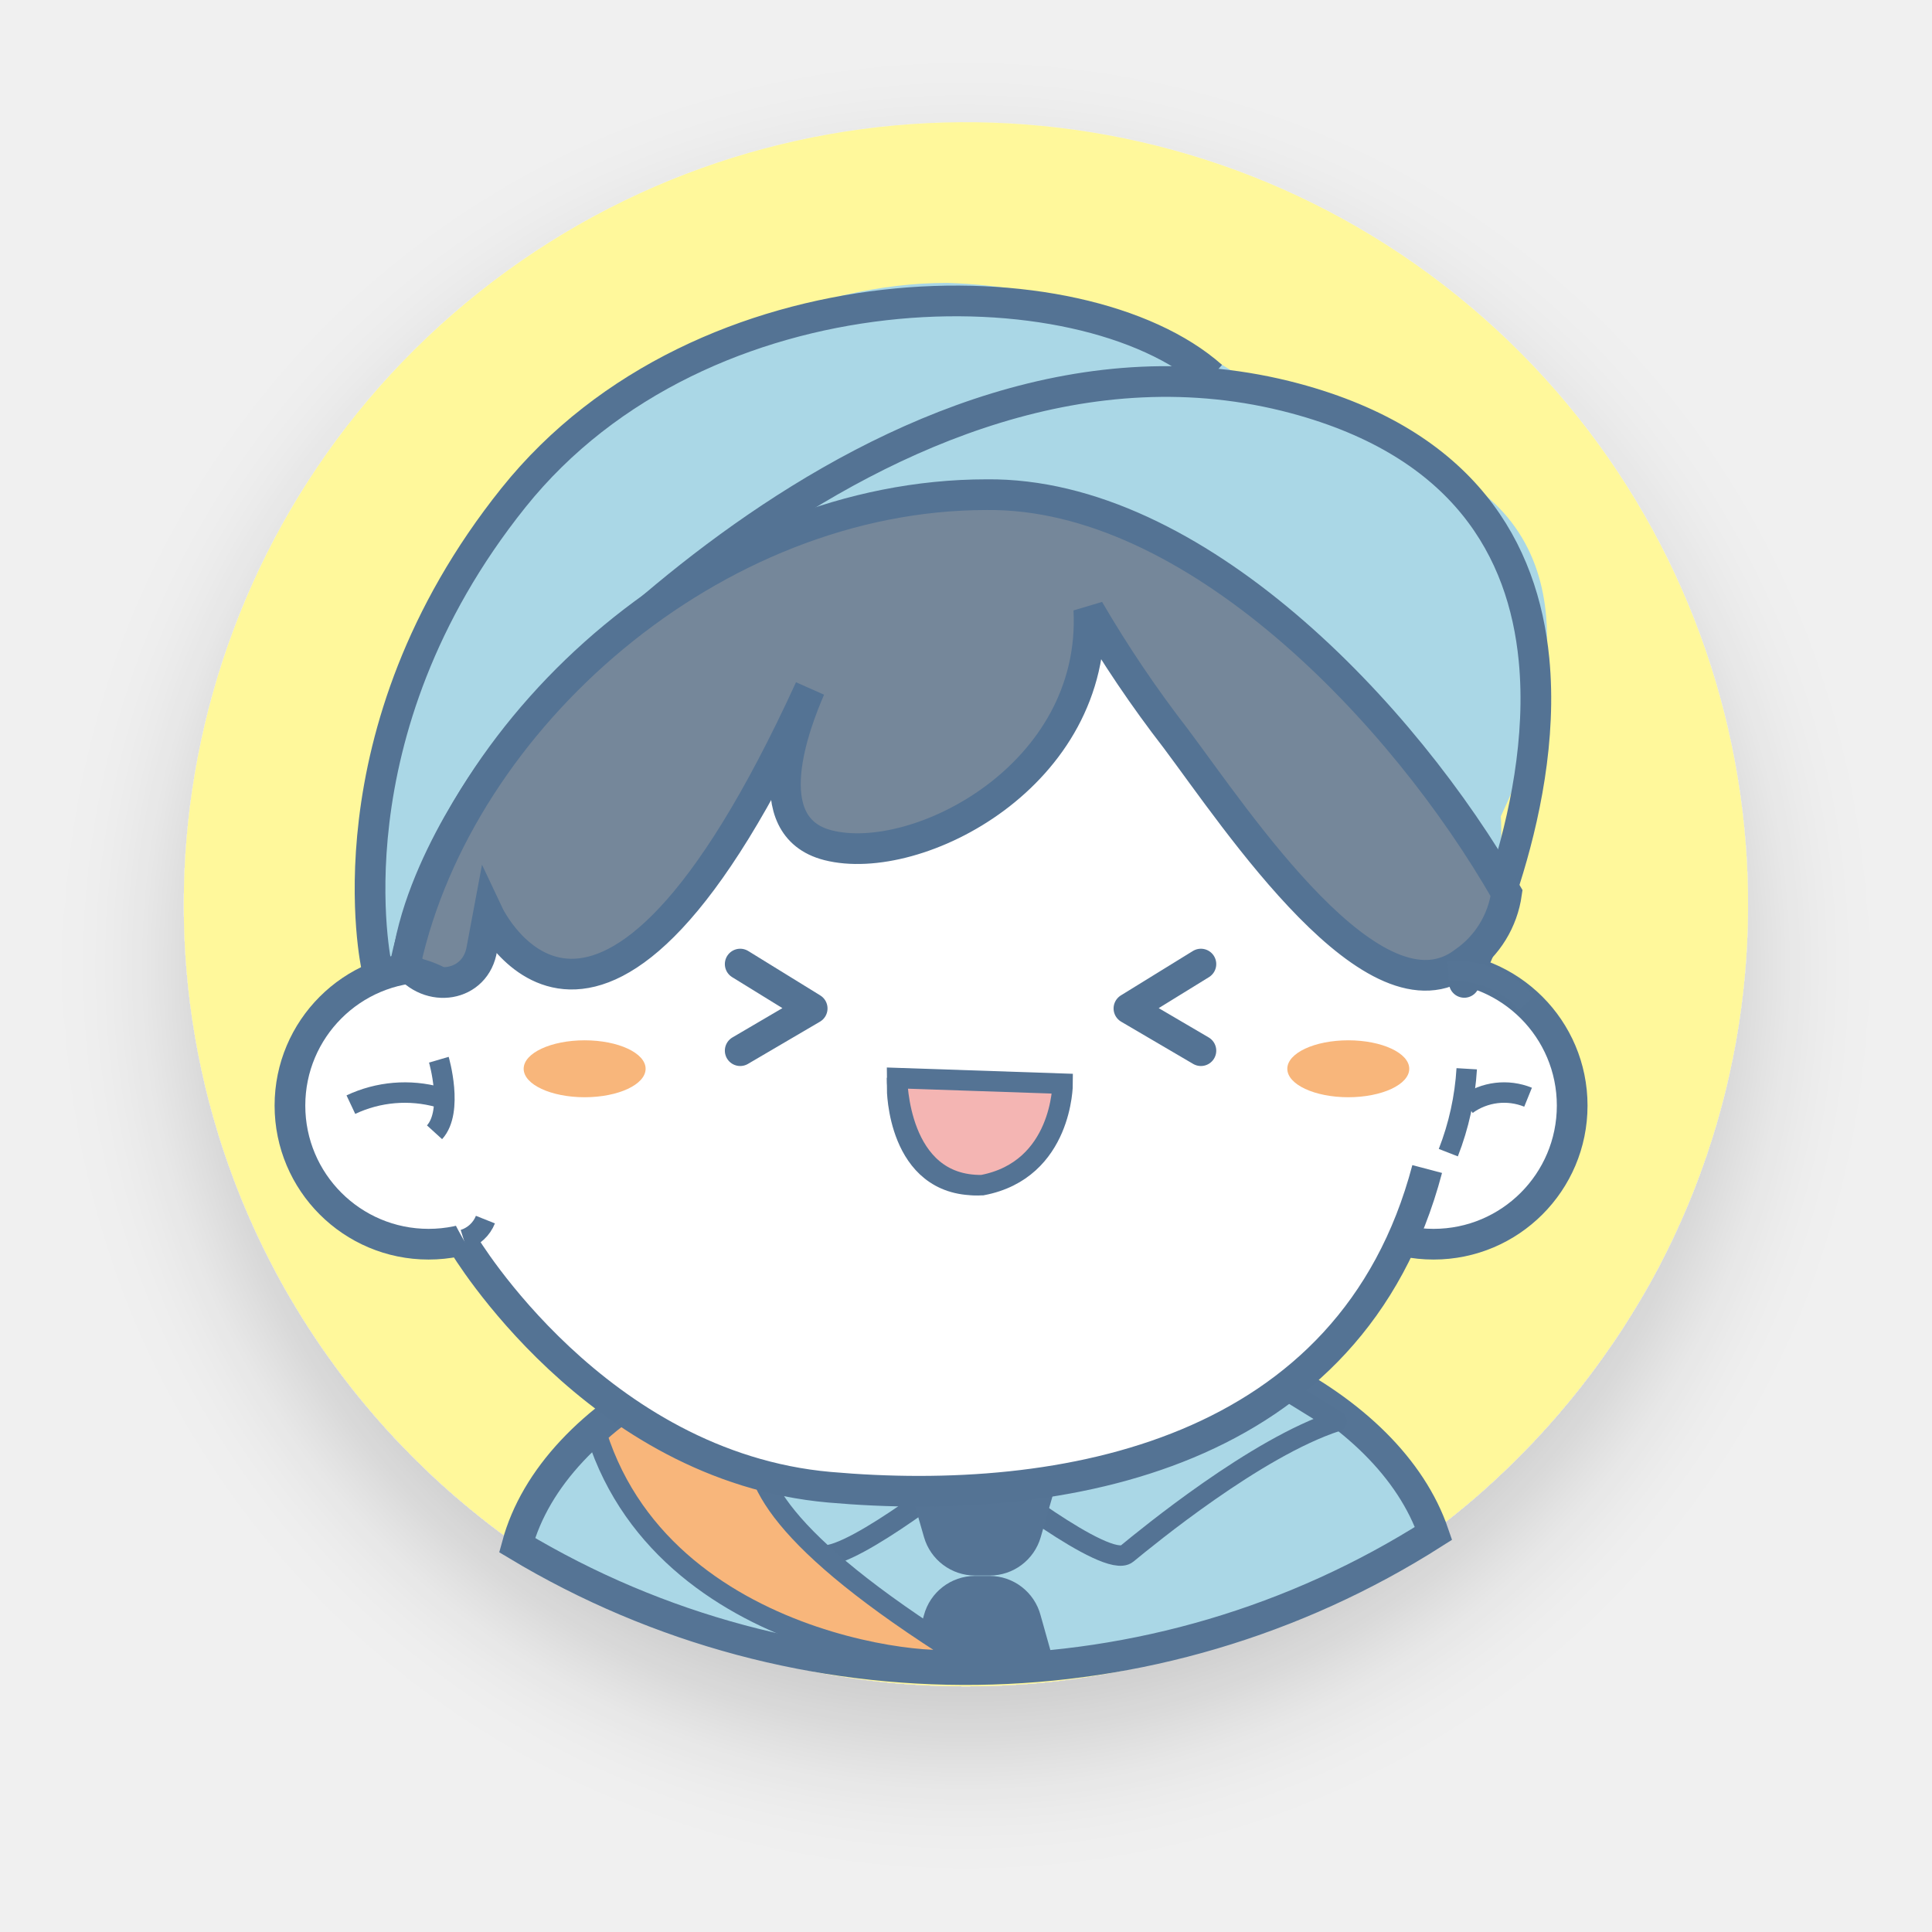
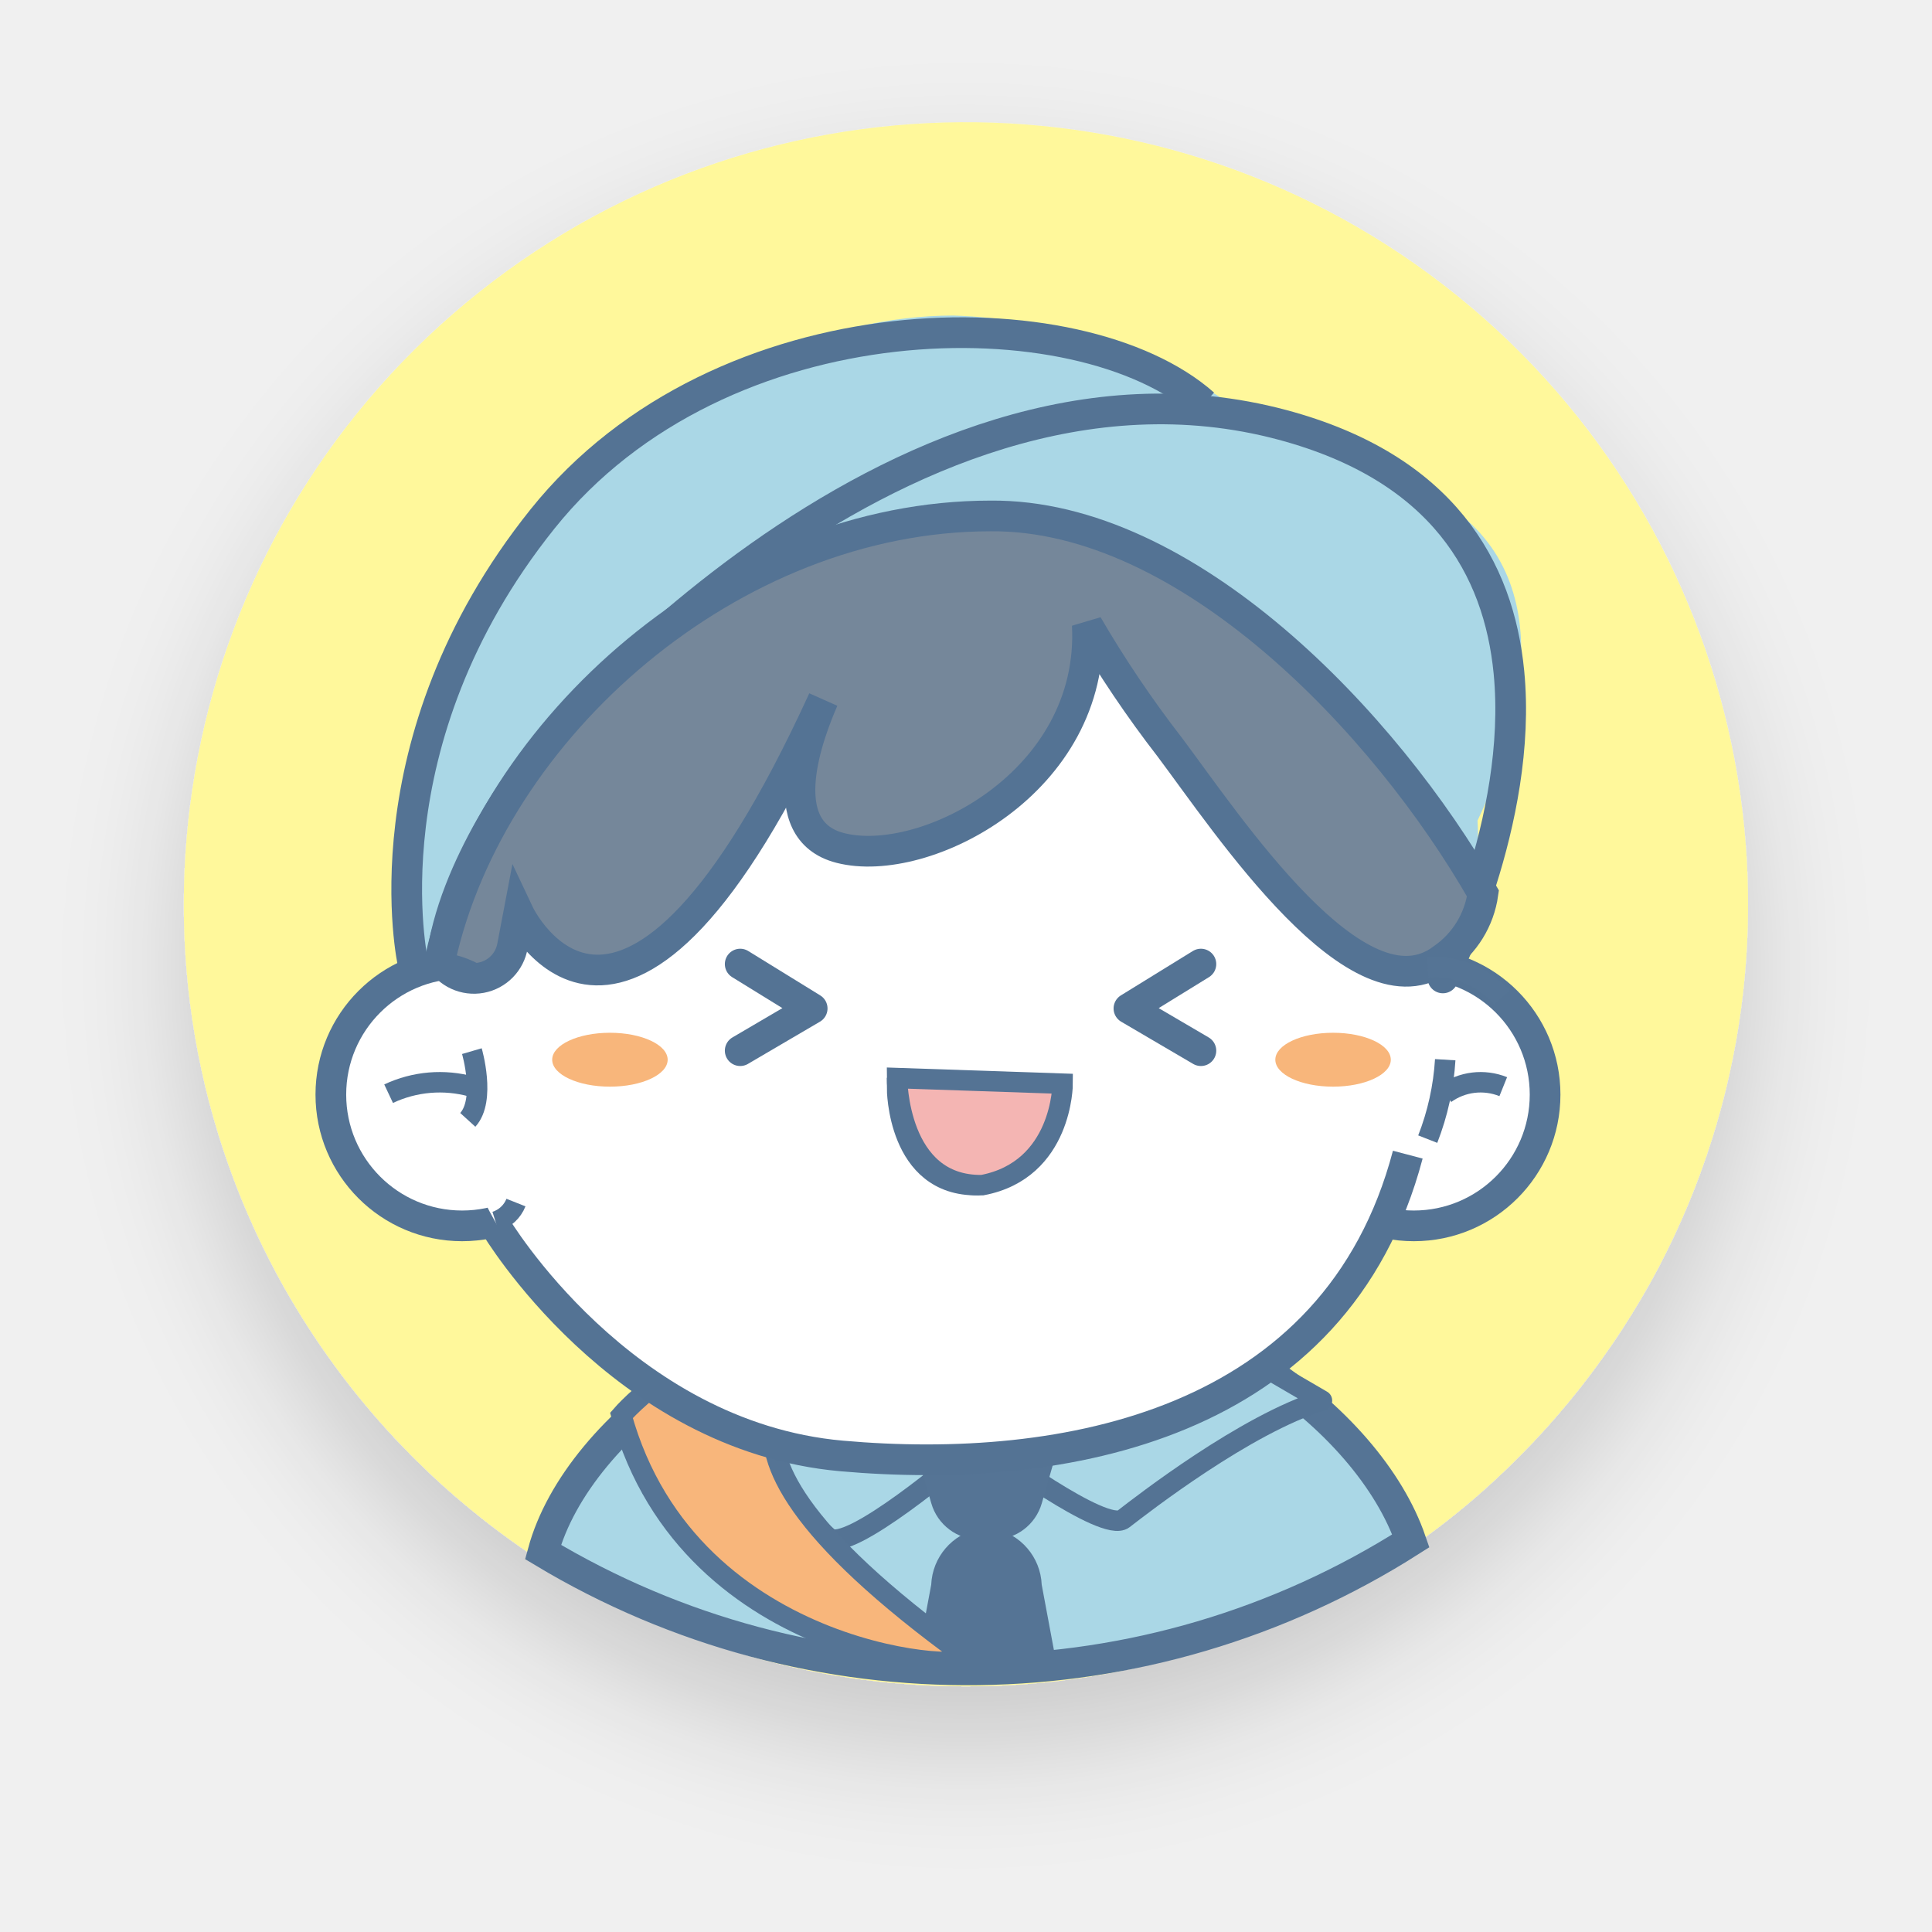
<svg xmlns="http://www.w3.org/2000/svg" width="94.426" height="94.422" viewBox="0 0 94.426 94.422">
  <defs>
    <filter id="a" x="0" y="0" width="94.426" height="94.422" filterUnits="userSpaceOnUse">
      <feOffset dy="3" input="SourceAlpha" />
      <feGaussianBlur stdDeviation="3" result="b" />
      <feFlood flood-opacity="0.161" />
      <feComposite operator="in" in2="b" />
      <feComposite in="SourceGraphic" />
    </filter>
  </defs>
  <g transform="translate(8 -24.762)">
    <g transform="matrix(1, 0, 0, 1, -8, 24.76)" filter="url(#a)">
      <path d="M2025.358,2886.42a38.039,38.039,0,0,1-21.386-6.538,38.558,38.558,0,0,1-12.22-13.473,38.224,38.224,0,1,1,67.469-.477,38.969,38.969,0,0,1-8.581,10.927,36.664,36.664,0,0,1-3.013,2.406,38.034,38.034,0,0,1-22.269,7.155Z" transform="translate(-1978.15 -2804)" fill="#fff89b" />
    </g>
-     <path d="M2086.583,3015.437a42.571,42.571,0,0,1-44.792.575c1.791-6.6,11.18-11.63,22.484-11.63C2075.253,3004.382,2084.413,3009.123,2086.583,3015.437Z" transform="translate(-2024.518 -2915.733)" fill="#aad7e6" stroke="#557495" stroke-width="1.5" />
-     <path d="M2118.838,3018.933s5.885,4.636,6.864,3.834,6.311-5.191,10.247-6.474l-4.676-2.885Z" transform="translate(-2078.621 -2922.07)" fill="#aad7e6" stroke="#547394" stroke-linecap="round" stroke-linejoin="round" stroke-width="1" />
-     <path d="M2073.819,3018.933s-5.884,4.636-6.865,3.834-6.31-4.62-10.247-5.9l4.676-3.456Z" transform="translate(-2034.993 -2922.07)" fill="#aad7e6" stroke="#547394" stroke-linecap="round" stroke-linejoin="round" stroke-width="1" />
-     <path d="M2110.029,3037.907h-.718a2.594,2.594,0,0,1-2.492-1.875l-.745-2.587h7.194l-.745,2.587A2.593,2.593,0,0,1,2110.029,3037.907Z" transform="translate(-2069.658 -2936.141)" fill="#557495" />
-     <path d="M2109.292,3048.493h.718a2.585,2.585,0,0,1,2.492,1.926l.745,2.652h-7.194l.745-2.652A2.586,2.586,0,0,1,2109.292,3048.493Z" transform="translate(-2069.643 -2946.708)" fill="#557495" />
-     <path d="M2054.871,3018.2s3.944-3.954,8.243-2.814-8.445,2.3,9.552,13.591C2073.587,3029.732,2058.42,3029.33,2054.871,3018.2Z" transform="translate(-2033.703 -2923.313)" fill="#f8b67b" stroke="#557495" stroke-width="1" />
-     <path d="M-5656.592,4506.792c-2.922-4.5-.389-9.889-.389-13.316,0-8.535,13.708-21.476,26.869-21.476a27.482,27.482,0,0,1,14.288,4.547c3.046.417,6.769,2.167,11.375,5.35,6.225,4.3,2.932,12.934,1.391,16.174a12.922,12.922,0,0,1-3.038,9.12c-5.45,6.305-17.459,11.794-25.9,11.794C-5640.872,4518.985-5652.242,4513.5-5656.592,4506.792Z" transform="translate(5668.41 -4433.411)" fill="#aad7e6" stroke="rgba(0,0,0,0)" stroke-miterlimit="10" stroke-width="1" />
-     <circle cx="6.775" cy="6.775" r="6.775" transform="translate(6.171 72.022)" fill="#fff" stroke="#547394" stroke-width="1.5" style="isolation:isolate" />
-     <circle cx="6.775" cy="6.775" r="6.775" transform="translate(55.29 72.022)" fill="#fff" stroke="#547394" stroke-width="1.5" style="isolation:isolate" />
-     <path d="M2075.719,2903.96c0,12.74-11.654,23.073-26.031,23.073a29.87,29.87,0,0,1-6.57-.741c-11.063-2.434-19.467-11.515-19.467-22.331a20.512,20.512,0,0,1,.559-4.77c2.478-10.453,12.943-18.3,25.477-18.3,10,0,18.678,5,23.041,12.326A20.937,20.937,0,0,1,2075.719,2903.96Z" transform="translate(-2011.78 -2829.013)" fill="#fff" style="isolation:isolate" />
-     <ellipse cx="2.98" cy="1.391" rx="2.98" ry="1.391" transform="translate(17.594 75.607)" fill="#f8b67b" />
-     <ellipse cx="2.98" cy="1.391" rx="2.98" ry="1.391" transform="translate(54.917 75.607)" fill="#f8b67b" />
-     <path d="M2086.132,2878.474s4.161-8.063,3.409-15.782c-.521-5.354-3.407-10.543-11.684-12.761-20.21-5.415-38.844,17.626-38.844,17.626s-4.011,5.129-4.574,10.095" transform="translate(-2022.567 -2805.698)" fill="rgba(158,188,173,0)" stroke="#547394" stroke-linecap="round" stroke-linejoin="round" stroke-width="1.5" />
-     <path d="M2077.286,2890.5a4.927,4.927,0,0,1-2.067,3.361c-4.355,3.334-11.1-6.912-14.1-10.916a57.923,57.923,0,0,1-4.25-6.3c.413,8.115-8.4,12.627-12.748,11.514-3.605-.92-1.582-6.027-.881-7.654-10.308,22.51-15.719,11.025-15.719,11.025l-.312,1.667c-.288,1.9-2.6,2.248-3.735.7,2.642-11.949,15.036-22.871,28.4-22.871C2062.007,2870.919,2072.255,2881.7,2077.286,2890.5Z" transform="translate(-2011.653 -2822.087)" fill="#75879a" stroke="#547394" stroke-width="1.5" style="isolation:isolate" />
-     <path d="M2026.667,2949.618a4.783,4.783,0,0,0-2.318-1.073" transform="translate(-2012.271 -2876.523)" fill="none" stroke="#547394" stroke-miterlimit="10" stroke-width="1" />
-     <path d="M2018.817,2969.375a6.191,6.191,0,0,0-4.3.363" transform="translate(-2005.368 -2890.987)" fill="none" stroke="#547394" stroke-miterlimit="10" stroke-width="1" />
-     <path d="M2200.646,2969.375a3.123,3.123,0,0,0-3,.363" transform="translate(-2133.962 -2890.987)" fill="none" stroke="#547394" stroke-miterlimit="10" stroke-width="1" />
-     <path d="M2034.093,2990.014a1.679,1.679,0,0,1-1.06.981" transform="translate(-2018.368 -2905.644)" fill="none" stroke="#547394" stroke-miterlimit="10" stroke-width="1" />
-     <path d="M2194.616,2949.2a4.717,4.717,0,0,1,3.832,1.556" transform="translate(-2131.833 -2876.975)" fill="#547394" stroke="#557495" stroke-miterlimit="10" stroke-width="1" />
-     <path d="M2195.519,2965.255a13.486,13.486,0,0,1-.9,4.1" transform="translate(-2131.833 -2888.257)" fill="none" stroke="#547394" stroke-miterlimit="10" stroke-width="1" />
-     <path d="M2028.452,2963.769s.733,2.51-.211,3.547" transform="translate(-2015.003 -2887.214)" fill="none" stroke="#547394" stroke-miterlimit="10" stroke-width="1" />
-     <path d="M2000.812,2864.809s6.458,10.866,17.874,11.876,25.515-1.527,29.214-15.552" transform="translate(-1986.147 -2779.235)" fill="none" stroke="#547394" stroke-width="1.5" />
-     <path d="M2011.028,2821.645" transform="translate(-1986.147 -2779.235)" fill="none" stroke="#707070" stroke-width="1" />
-     <path d="M3348.41-1421.979s-2.556-11.39,6.684-22.932,27.74-11.6,34.136-5.932" transform="translate(-3338 1494)" fill="none" stroke="#547394" stroke-width="1.5" />
+     <path d="M2084.061,3016.863a40.312,40.312,0,0,1-42.416.545c1.7-6.248,10.733-13.026,21.438-13.026C2073.478,3004.382,2082.006,3010.884,2084.061,3016.863Z" transform="translate(-2023.106 -2916.793)" fill="#aad7e6" stroke="#557495" stroke-width="1.5" />
+     <path d="M2118.838,3018.348s5.573,4.146,6.5,3.428,5.976-4.642,9.7-5.789l-4.428-2.58Z" transform="translate(-2078.428 -2922.774)" fill="#aad7e6" stroke="#547394" stroke-linecap="round" stroke-linejoin="round" stroke-width="1" />
+     <path d="M2073.167,3019.18s-5.66,4.844-6.6,4.006-6.07-4.827-9.856-6.168l4.5-3.61Z" transform="translate(-2034.074 -2923.273)" fill="#aad7e6" stroke="#547394" stroke-linecap="round" stroke-linejoin="round" stroke-width="1" />
+     <path d="M2109.82,3037.67h-.68a2.455,2.455,0,0,1-2.36-1.775l-.706-2.45h6.812l-.706,2.45A2.455,2.455,0,0,1,2109.82,3037.67Z" transform="translate(-2069.263 -2937.66)" fill="#557495" />
+     <path d="M2109.12,3048.493h.68a2.918,2.918,0,0,1,2.36,2.743l.706,3.778h-6.812l.706-3.778A2.918,2.918,0,0,1,2109.12,3048.493Z" transform="translate(-2069.247 -2949.022)" fill="#557495" />
+     <path d="M2054.871,3018.483s3.735-4.326,7.805-3.079-8,2.511,9.045,14.87C2072.594,3031.1,2058.232,3030.662,2054.871,3018.483Z" transform="translate(-2032.498 -2924.544)" fill="#f8b67b" stroke="#557495" stroke-width="1" />
+     <path d="M1.333,32.946C-1.433,28.681.964,23.582.964,20.336.964,12.254,13.945,0,26.407,0A26.024,26.024,0,0,1,39.939,4.307c2.884.4,6.409,2.053,10.771,5.065,5.894,4.071,2.777,12.248,1.317,15.316a12.238,12.238,0,0,1-2.877,8.636c-5.162,5.971-16.533,11.169-24.523,11.169C16.219,44.492,5.453,39.3,1.333,32.946Z" transform="translate(12.186 40.184)" fill="#aad7e6" stroke="rgba(0,0,0,0)" stroke-miterlimit="10" stroke-width="1" />
+     <ellipse cx="6.416" cy="6.416" rx="6.416" ry="6.416" transform="translate(8.17 71.844)" fill="#fff" stroke="#547394" stroke-width="1.5" style="isolation:isolate" />
+     <ellipse cx="6.416" cy="6.416" rx="6.416" ry="6.416" transform="translate(54.684 71.844)" fill="#fff" stroke="#547394" stroke-width="1.5" style="isolation:isolate" />
+     <path d="M2072.957,2902.736c0,12.064-11.036,21.848-24.651,21.848a28.287,28.287,0,0,1-6.221-.7c-10.476-2.3-18.434-10.9-18.434-21.146a19.426,19.426,0,0,1,.53-4.517c2.347-9.9,12.256-17.334,24.125-17.334,9.469,0,17.688,4.731,21.819,11.672A19.831,19.831,0,0,1,2072.957,2902.736Z" transform="translate(-2010.083 -2828.122)" fill="#fff" style="isolation:isolate" />
+     <path d="M2104.155,2968.469s0,1.6,3.725,1.576c3.52-.225,3.518-1.493,3.518-1.493" transform="translate(-2067.885 -2891.008)" fill="none" stroke="#547394" stroke-miterlimit="9.996" stroke-width="1" />
+     <ellipse cx="2.822" cy="1.317" rx="2.822" ry="1.317" transform="translate(18.988 75.238)" fill="#f8b67b" />
+     <ellipse cx="2.822" cy="1.317" rx="2.822" ry="1.317" transform="translate(54.331 75.238)" fill="#f8b67b" />
+     <path d="M2083.39,2876.916s3.94-7.635,3.228-14.945c-.493-5.07-3.226-9.984-11.064-12.084-19.138-5.128-36.784,16.691-36.784,16.691s-3.8,4.857-4.332,9.56" transform="translate(-2020.87 -2804.358)" fill="rgba(158,188,173,0)" stroke="#547394" stroke-linecap="round" stroke-linejoin="round" stroke-width="1.5" />
+     <path d="M2074.431,2889.469a4.664,4.664,0,0,1-1.958,3.182c-4.124,3.157-10.508-6.545-13.354-10.337a54.811,54.811,0,0,1-4.025-5.968c.391,7.684-7.95,11.957-12.072,10.9-3.414-.871-1.5-5.707-.834-7.247-9.761,21.315-14.885,10.44-14.885,10.44l-.3,1.579a1.913,1.913,0,0,1-3.537.659c2.5-11.315,14.239-21.658,26.894-21.658C2059.963,2870.924,2069.667,2881.135,2074.431,2889.469Z" transform="translate(-2009.952 -2821.04)" fill="#75879a" stroke="#547394" stroke-width="1.5" style="isolation:isolate" />
+     <path d="M2026.544,2949.561a4.53,4.53,0,0,0-2.195-1.016" transform="translate(-2010.583 -2876.701)" fill="none" stroke="#547394" stroke-miterlimit="10" stroke-width="1" />
+     <path d="M2018.589,2969.363a5.864,5.864,0,0,0-4.07.344" transform="translate(-2003.526 -2891.491)" fill="none" stroke="#547394" stroke-miterlimit="10" stroke-width="1" />
+     <path d="M2200.486,2969.363a2.958,2.958,0,0,0-2.837.344" transform="translate(-2135.015 -2891.491)" fill="none" stroke="#547394" stroke-miterlimit="10" stroke-width="1" />
+     <path d="M2034.036,2990.014a1.589,1.589,0,0,1-1,.929" transform="translate(-2016.818 -2906.477)" fill="none" stroke="#547394" stroke-miterlimit="10" stroke-width="1" />
+     <path d="M2194.616,2949.2a4.468,4.468,0,0,1,3.629,1.473" transform="translate(-2132.836 -2877.163)" fill="#547394" stroke="#557495" stroke-miterlimit="10" stroke-width="1" />
+     <path d="M2195.471,2965.255a12.778,12.778,0,0,1-.855,3.882" transform="translate(-2132.836 -2888.7)" fill="none" stroke="#547394" stroke-miterlimit="10" stroke-width="1" />
+     <path d="M2028.441,2963.769s.694,2.377-.2,3.359" transform="translate(-2013.378 -2887.633)" fill="none" stroke="#547394" stroke-miterlimit="10" stroke-width="1" />
+     <path d="M2000.812,2864.613s6.115,10.29,16.926,11.246,24.162-1.446,27.664-14.727" transform="translate(-1984.597 -2779.937)" fill="none" stroke="#547394" stroke-width="1.5" />
+     <path d="M2011.028,2821.645" transform="translate(-1985.14 -2777.843)" fill="none" stroke="#707070" stroke-width="1" />
+     <path d="M3348.392-1423.705s-2.421-10.786,6.329-21.716,26.268-10.981,32.325-5.617" transform="translate(-3336.207 1495.549)" fill="none" stroke="#547394" stroke-width="1.5" />
    <path d="M2104.155,2968.469s0,4.79,3.934,4.731a4.588,4.588,0,0,0,3.715-4.483Z" transform="translate(-2068.311 -2890.515)" fill="#f4b5b3" stroke="#547394" stroke-miterlimit="9.996" stroke-width="1" />
    <path d="M2104.155,2968.47s0,5.3,4.162,5.233c3.932-.745,3.93-4.959,3.93-4.959Z" transform="translate(-2068.311 -2891.017)" fill="#f4b5b3" stroke="#547394" stroke-miterlimit="9.996" stroke-width="1" />
    <path d="M53.177,744.881l3.518,2.169-3.518,2.063" transform="translate(-25 -673)" fill="none" stroke="#547394" stroke-linecap="round" stroke-linejoin="round" stroke-width="1.5" />
    <path d="M56.694,744.881l-3.518,2.169,3.518,2.063" transform="translate(-6 -673)" fill="none" stroke="#547394" stroke-linecap="round" stroke-linejoin="round" stroke-width="1.5" />
  </g>
</svg>
